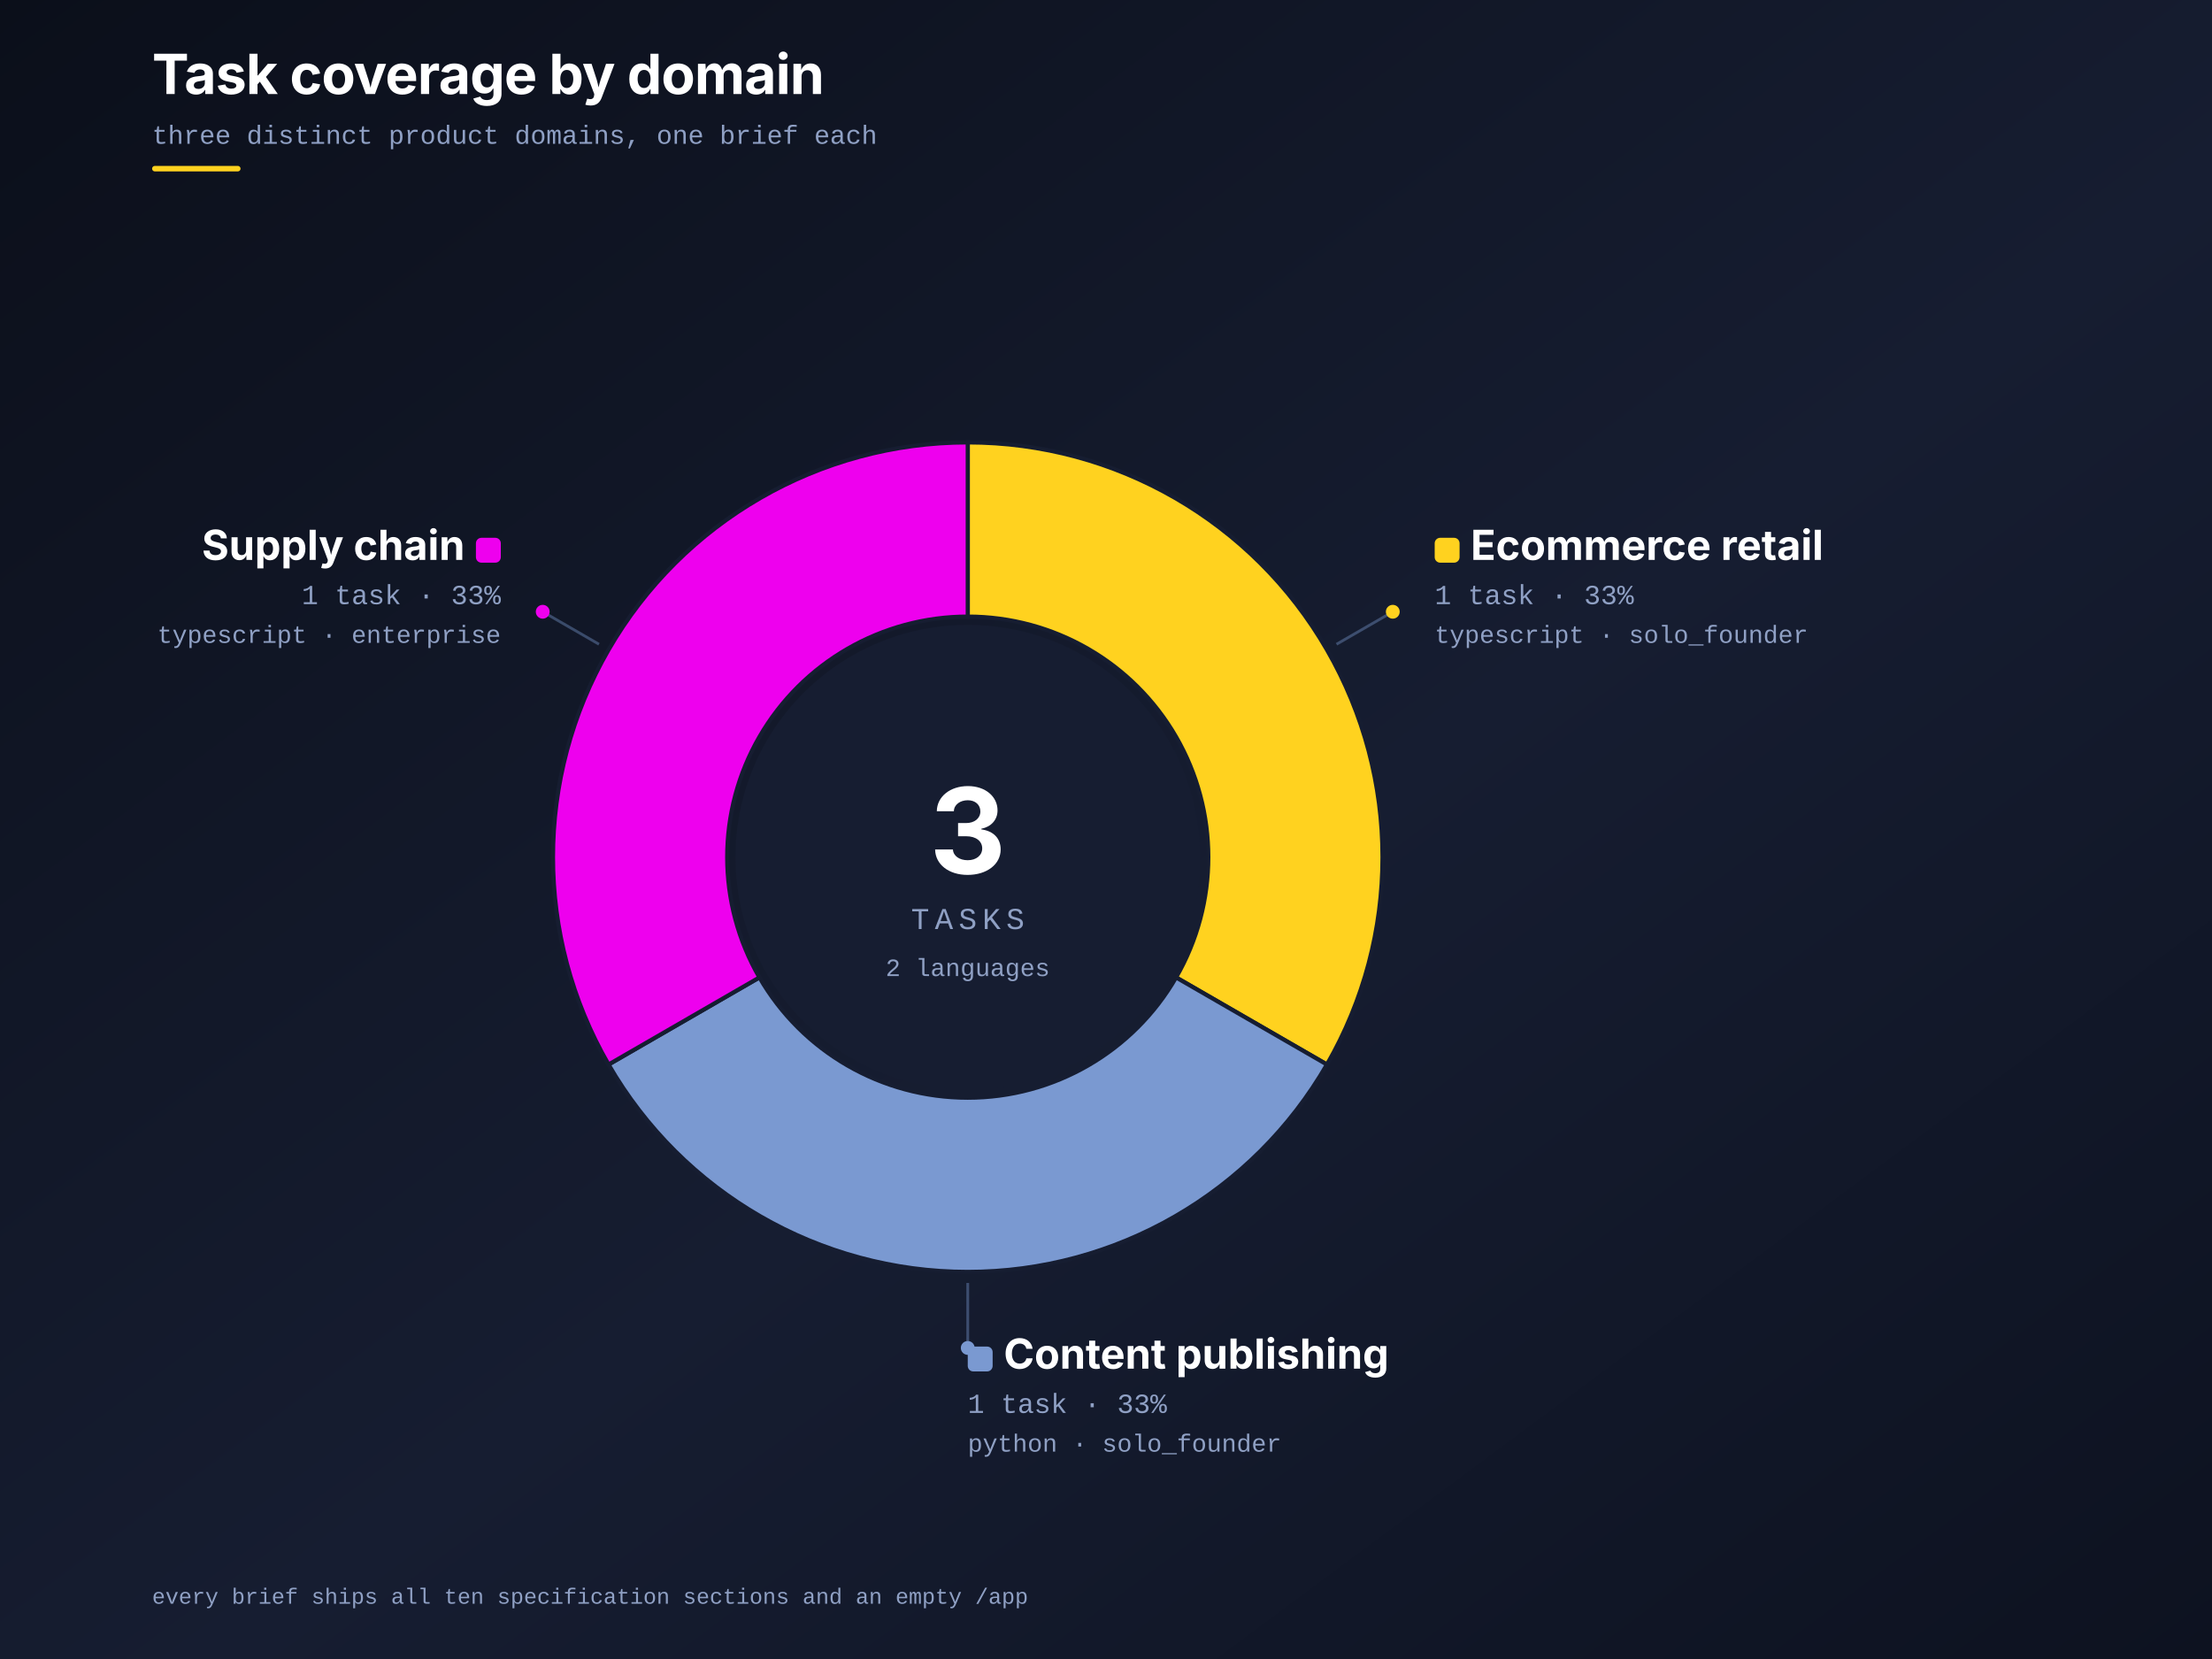
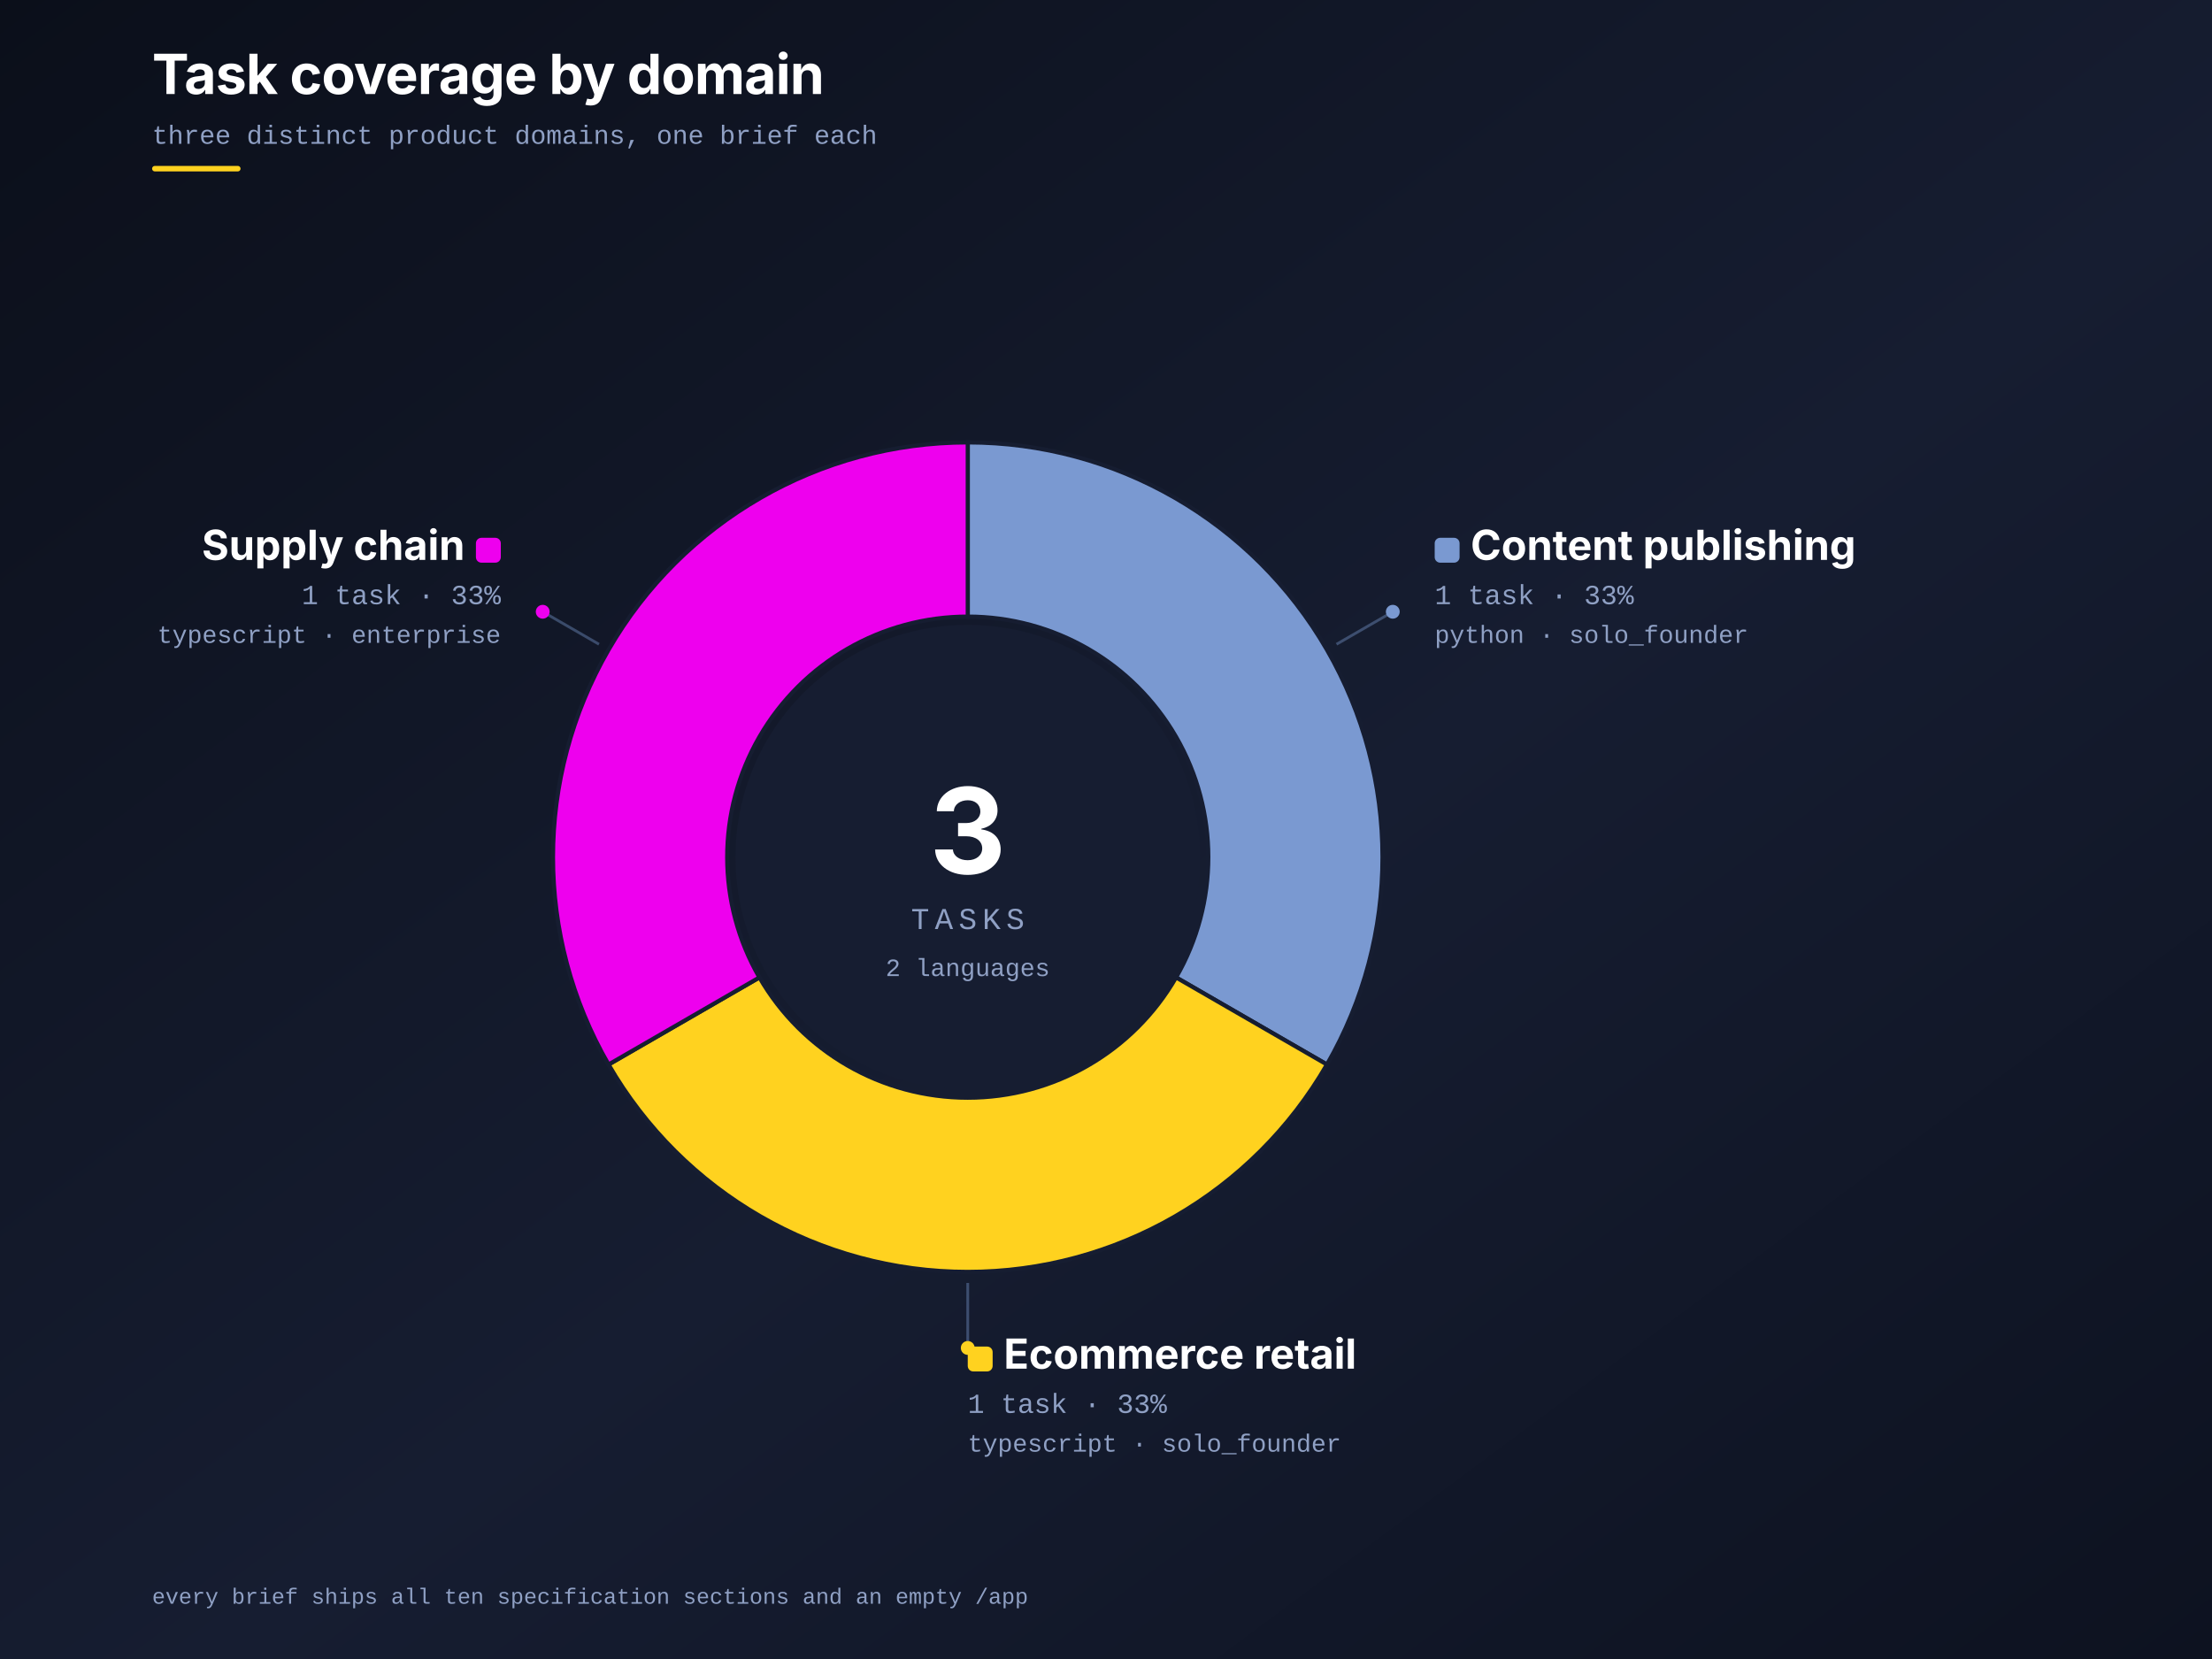
<svg xmlns="http://www.w3.org/2000/svg" viewBox="0 0 1600 1200" width="1600" height="1200" role="img" aria-label="Task coverage by domain. three distinct product domains, one brief each">
  <defs>
    <linearGradient id="bg" x1="0" y1="0" x2="1" y2="1">
      <stop offset="0%" stop-color="#0b0f1a" />
      <stop offset="55%" stop-color="#161d31" />
      <stop offset="100%" stop-color="#0d1220" />
    </linearGradient>
    <filter id="glow" x="-50%" y="-50%" width="200%" height="200%">
      <feGaussianBlur stdDeviation="6" />
    </filter>
  </defs>
  <rect width="1600" height="1200" fill="url(#bg)" />
  <text x="110" y="68" font-family="'DM Sans','Inter','Segoe UI',Roboto,ui-sans-serif,system-ui,sans-serif" font-size="40" font-weight="bold" fill="#ffffff" letter-spacing="-0.5">Task coverage by domain</text>
  <text x="110" y="104" font-family="'JetBrains Mono','SF Mono','Berkeley Mono',ui-monospace,'Courier New',monospace" font-size="19" fill="#8fa0c4">three distinct product domains, one brief each</text>
  <rect x="110" y="120" width="64" height="4" rx="2" fill="#ffd21f" />
-   <path d="M 700.00 320.00 A 300 300 0 0 1 959.81 770.00 L 850.69 707.00 A 174 174 0 0 0 700.00 446.00 Z" fill="#ffd21f" stroke="#161d31" stroke-width="3" />
+   <path d="M 700.00 320.00 A 300 300 0 0 1 959.81 770.00 L 850.69 707.00 A 174 174 0 0 0 700.00 446.00 Z" fill="#7a99d1" stroke="#161d31" stroke-width="3" />
  <line x1="966.74" y1="466.00" x2="1007.44" y2="442.50" stroke="rgba(122,153,209,0.40)" stroke-width="2" />
-   <circle cx="1007.44" cy="442.50" r="5" fill="#ffd21f" />
-   <rect x="1037.75" y="389.00" width="18" height="18" rx="4" fill="#ffd21f" />
-   <text x="1063.75" y="405.00" text-anchor="start" font-family="'DM Sans','Inter','Segoe UI',Roboto,ui-sans-serif,system-ui,sans-serif" font-size="30" font-weight="bold" fill="#ffffff">Ecommerce retail</text>
+   <circle cx="1007.44" cy="442.50" r="5" fill="#7a99d1" />
+   <rect x="1037.75" y="389.00" width="18" height="18" rx="4" fill="#7a99d1" />
+   <text x="1063.75" y="405.00" text-anchor="start" font-family="'DM Sans','Inter','Segoe UI',Roboto,ui-sans-serif,system-ui,sans-serif" font-size="30" font-weight="bold" fill="#ffffff">Content publishing</text>
  <text x="1037.75" y="437.00" text-anchor="start" font-family="'JetBrains Mono','SF Mono','Berkeley Mono',ui-monospace,'Courier New',monospace" font-size="20" fill="#8fa0c4">1 task · 33%</text>
-   <text x="1037.75" y="465.00" text-anchor="start" font-family="'JetBrains Mono','SF Mono','Berkeley Mono',ui-monospace,'Courier New',monospace" font-size="18" fill="#8fa0c4">typescript · solo_founder</text>
-   <path d="M 959.81 770.00 A 300 300 0 0 1 440.19 770.00 L 549.31 707.00 A 174 174 0 0 0 850.69 707.00 Z" fill="#7a99d1" stroke="#161d31" stroke-width="3" />
+   <text x="1037.75" y="465.00" text-anchor="start" font-family="'JetBrains Mono','SF Mono','Berkeley Mono',ui-monospace,'Courier New',monospace" font-size="18" fill="#8fa0c4">python · solo_founder</text>
+   <path d="M 959.81 770.00 A 300 300 0 0 1 440.19 770.00 L 549.31 707.00 A 174 174 0 0 0 850.69 707.00 Z" fill="#ffd21f" stroke="#161d31" stroke-width="3" />
  <line x1="700.00" y1="928.00" x2="700.00" y2="975.00" stroke="rgba(122,153,209,0.40)" stroke-width="2" />
-   <circle cx="700.00" cy="975.00" r="5" fill="#7a99d1" />
-   <rect x="700.00" y="974.00" width="18" height="18" rx="4" fill="#7a99d1" />
-   <text x="726.00" y="990.00" text-anchor="start" font-family="'DM Sans','Inter','Segoe UI',Roboto,ui-sans-serif,system-ui,sans-serif" font-size="30" font-weight="bold" fill="#ffffff">Content publishing</text>
+   <circle cx="700.00" cy="975.00" r="5" fill="#ffd21f" />
+   <rect x="700.00" y="974.00" width="18" height="18" rx="4" fill="#ffd21f" />
+   <text x="726.00" y="990.00" text-anchor="start" font-family="'DM Sans','Inter','Segoe UI',Roboto,ui-sans-serif,system-ui,sans-serif" font-size="30" font-weight="bold" fill="#ffffff">Ecommerce retail</text>
  <text x="700.00" y="1022.00" text-anchor="start" font-family="'JetBrains Mono','SF Mono','Berkeley Mono',ui-monospace,'Courier New',monospace" font-size="20" fill="#8fa0c4">1 task · 33%</text>
-   <text x="700.00" y="1050.00" text-anchor="start" font-family="'JetBrains Mono','SF Mono','Berkeley Mono',ui-monospace,'Courier New',monospace" font-size="18" fill="#8fa0c4">python · solo_founder</text>
+   <text x="700.00" y="1050.00" text-anchor="start" font-family="'JetBrains Mono','SF Mono','Berkeley Mono',ui-monospace,'Courier New',monospace" font-size="18" fill="#8fa0c4">typescript · solo_founder</text>
  <path d="M 440.19 770.00 A 300 300 0 0 1 700.00 320.00 L 700.00 446.00 A 174 174 0 0 0 549.31 707.00 Z" fill="#ee00ee" stroke="#161d31" stroke-width="3" />
  <line x1="433.26" y1="466.00" x2="392.56" y2="442.50" stroke="rgba(122,153,209,0.40)" stroke-width="2" />
  <circle cx="392.56" cy="442.50" r="5" fill="#ee00ee" />
  <rect x="344.25" y="389.00" width="18" height="18" rx="4" fill="#ee00ee" />
  <text x="336.25" y="405.00" text-anchor="end" font-family="'DM Sans','Inter','Segoe UI',Roboto,ui-sans-serif,system-ui,sans-serif" font-size="30" font-weight="bold" fill="#ffffff">Supply chain</text>
  <text x="362.25" y="437.00" text-anchor="end" font-family="'JetBrains Mono','SF Mono','Berkeley Mono',ui-monospace,'Courier New',monospace" font-size="20" fill="#8fa0c4">1 task · 33%</text>
  <text x="362.25" y="465.00" text-anchor="end" font-family="'JetBrains Mono','SF Mono','Berkeley Mono',ui-monospace,'Courier New',monospace" font-size="18" fill="#8fa0c4">typescript · enterprise</text>
  <circle cx="700" cy="620" r="168" fill="#161d31" />
  <text x="700" y="632" text-anchor="middle" font-family="'DM Sans','Inter','Segoe UI',Roboto,ui-sans-serif,system-ui,sans-serif" font-size="86" font-weight="bold" fill="#ffffff">3</text>
  <text x="700" y="672" text-anchor="middle" font-family="'JetBrains Mono','SF Mono','Berkeley Mono',ui-monospace,'Courier New',monospace" font-size="22" fill="#8fa0c4" letter-spacing="4">TASKS</text>
  <text x="700" y="706" text-anchor="middle" font-family="'JetBrains Mono','SF Mono','Berkeley Mono',ui-monospace,'Courier New',monospace" font-size="18" fill="#8fa0c4">2 languages</text>
  <text x="110" y="1160" font-family="'JetBrains Mono','SF Mono','Berkeley Mono',ui-monospace,'Courier New',monospace" font-size="16" fill="#8fa0c4">every brief ships all ten specification sections and an empty /app</text>
</svg>
